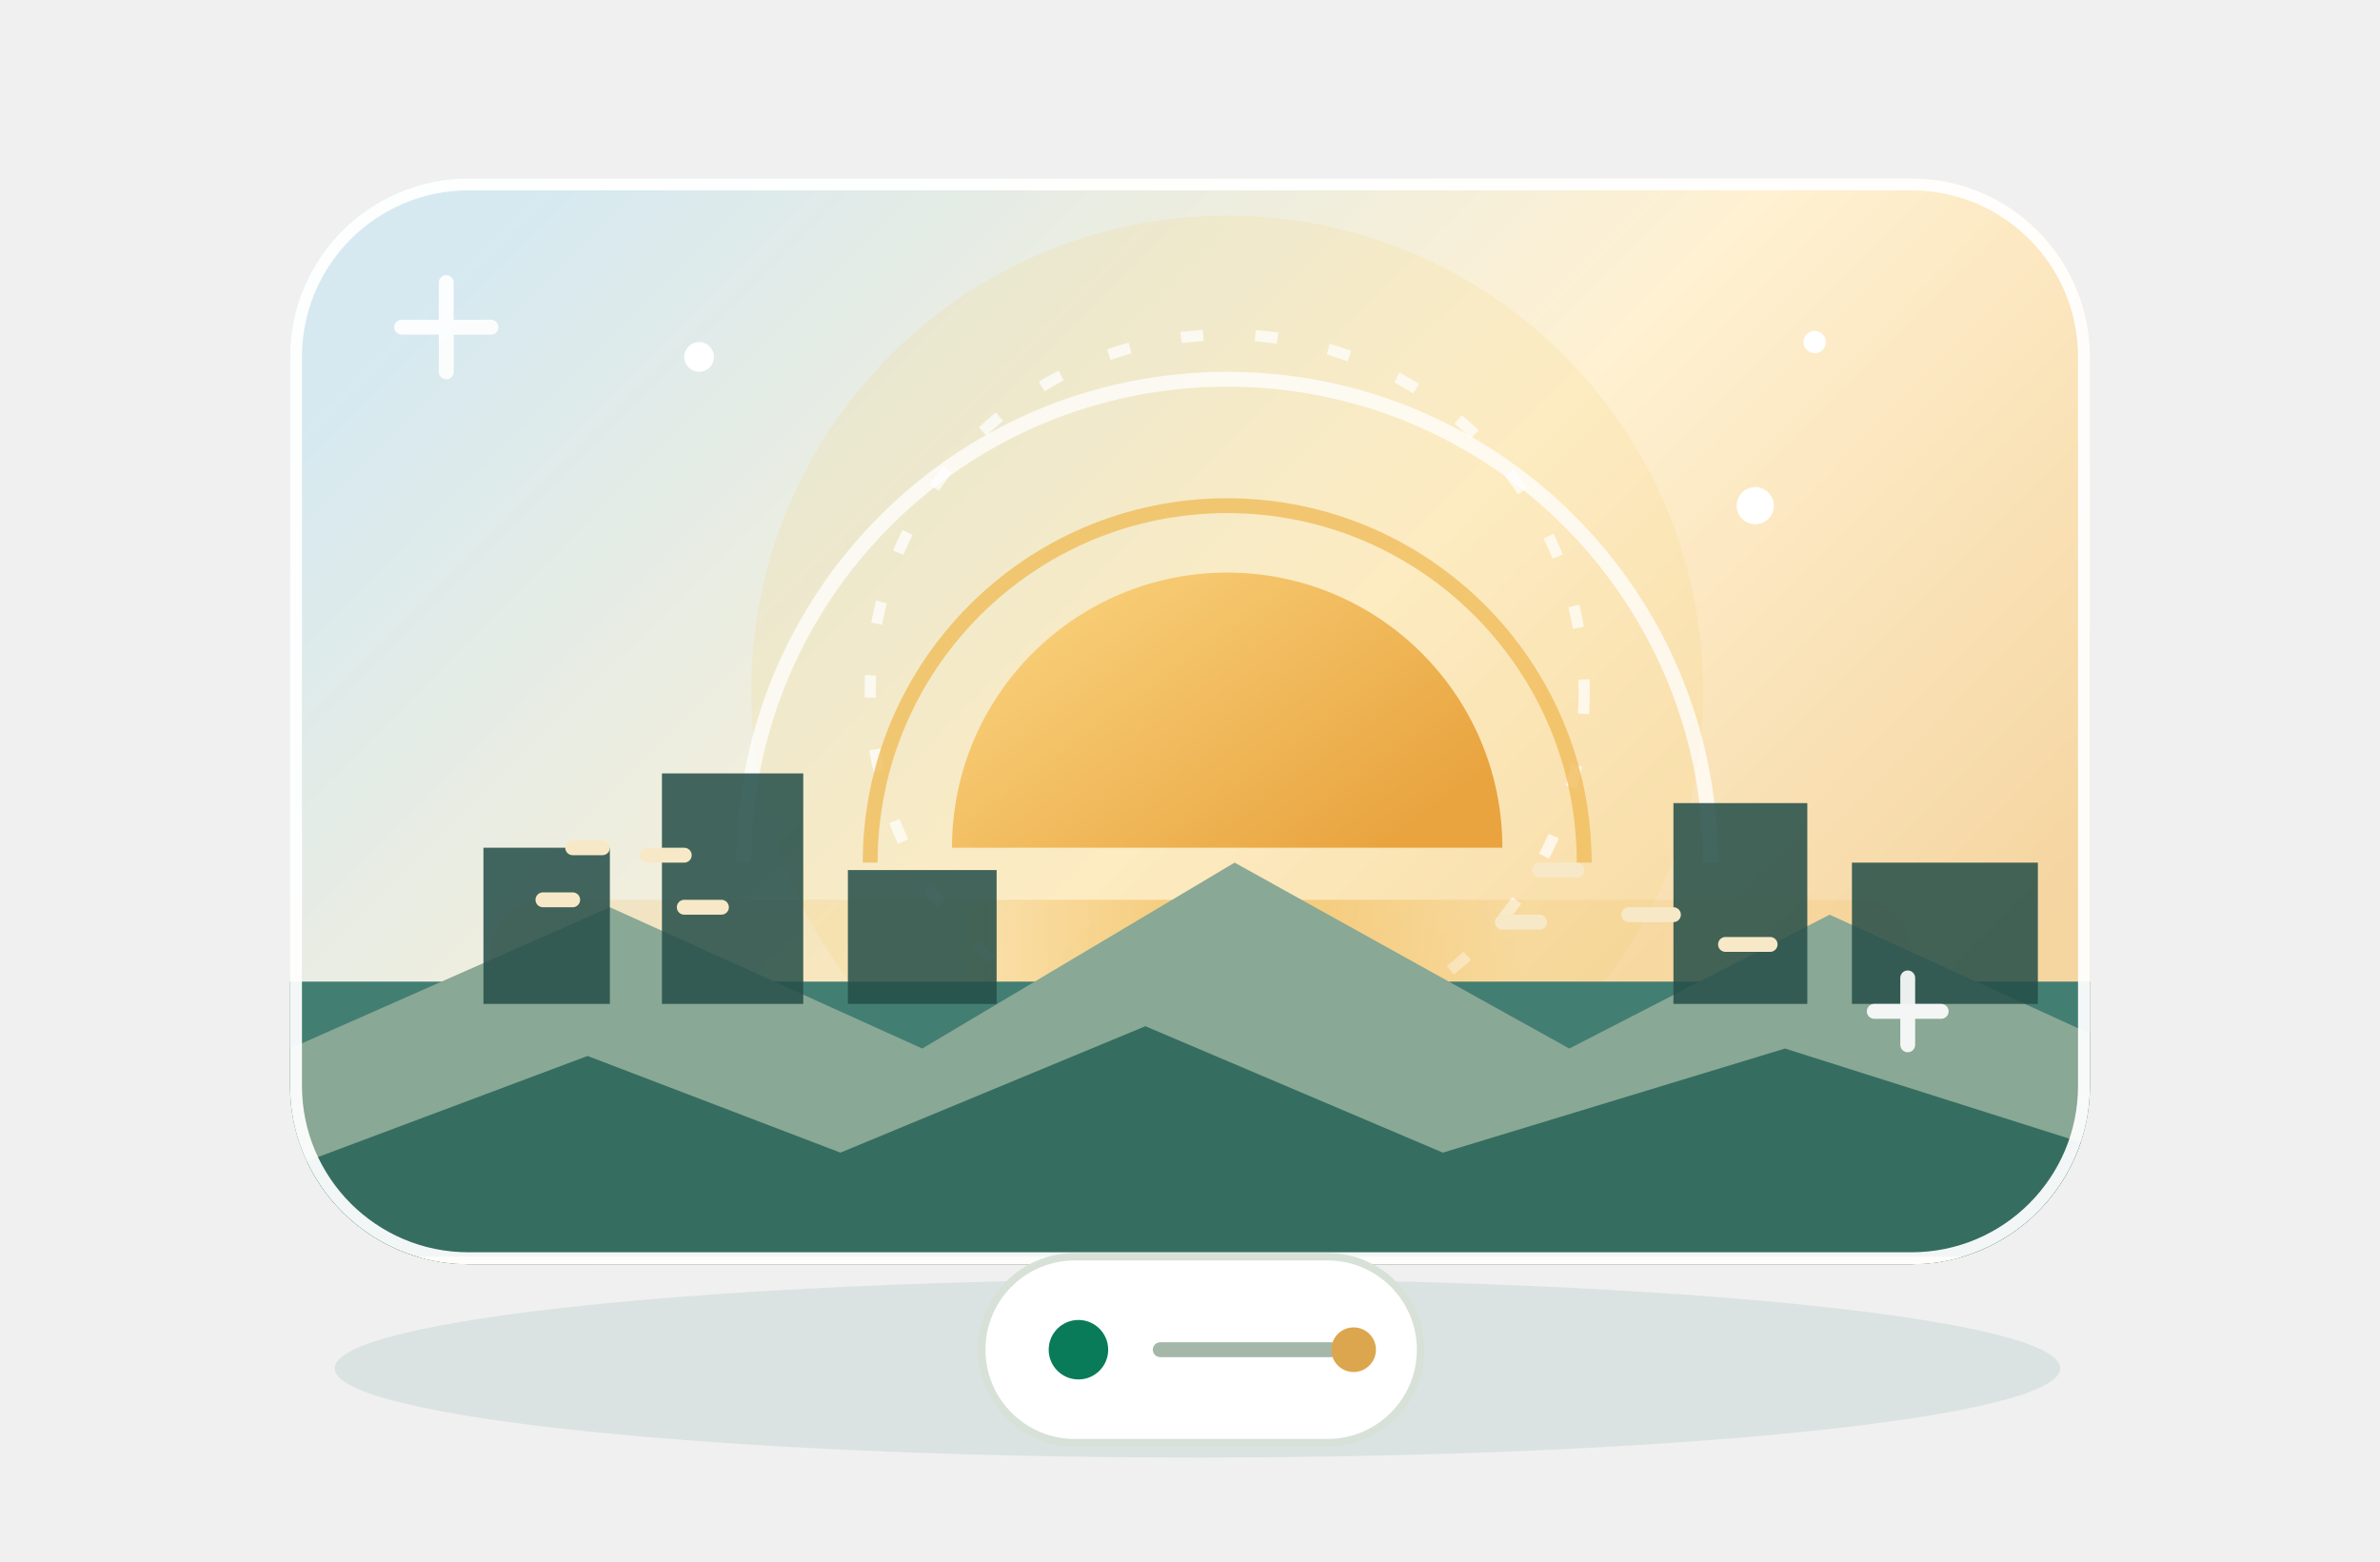
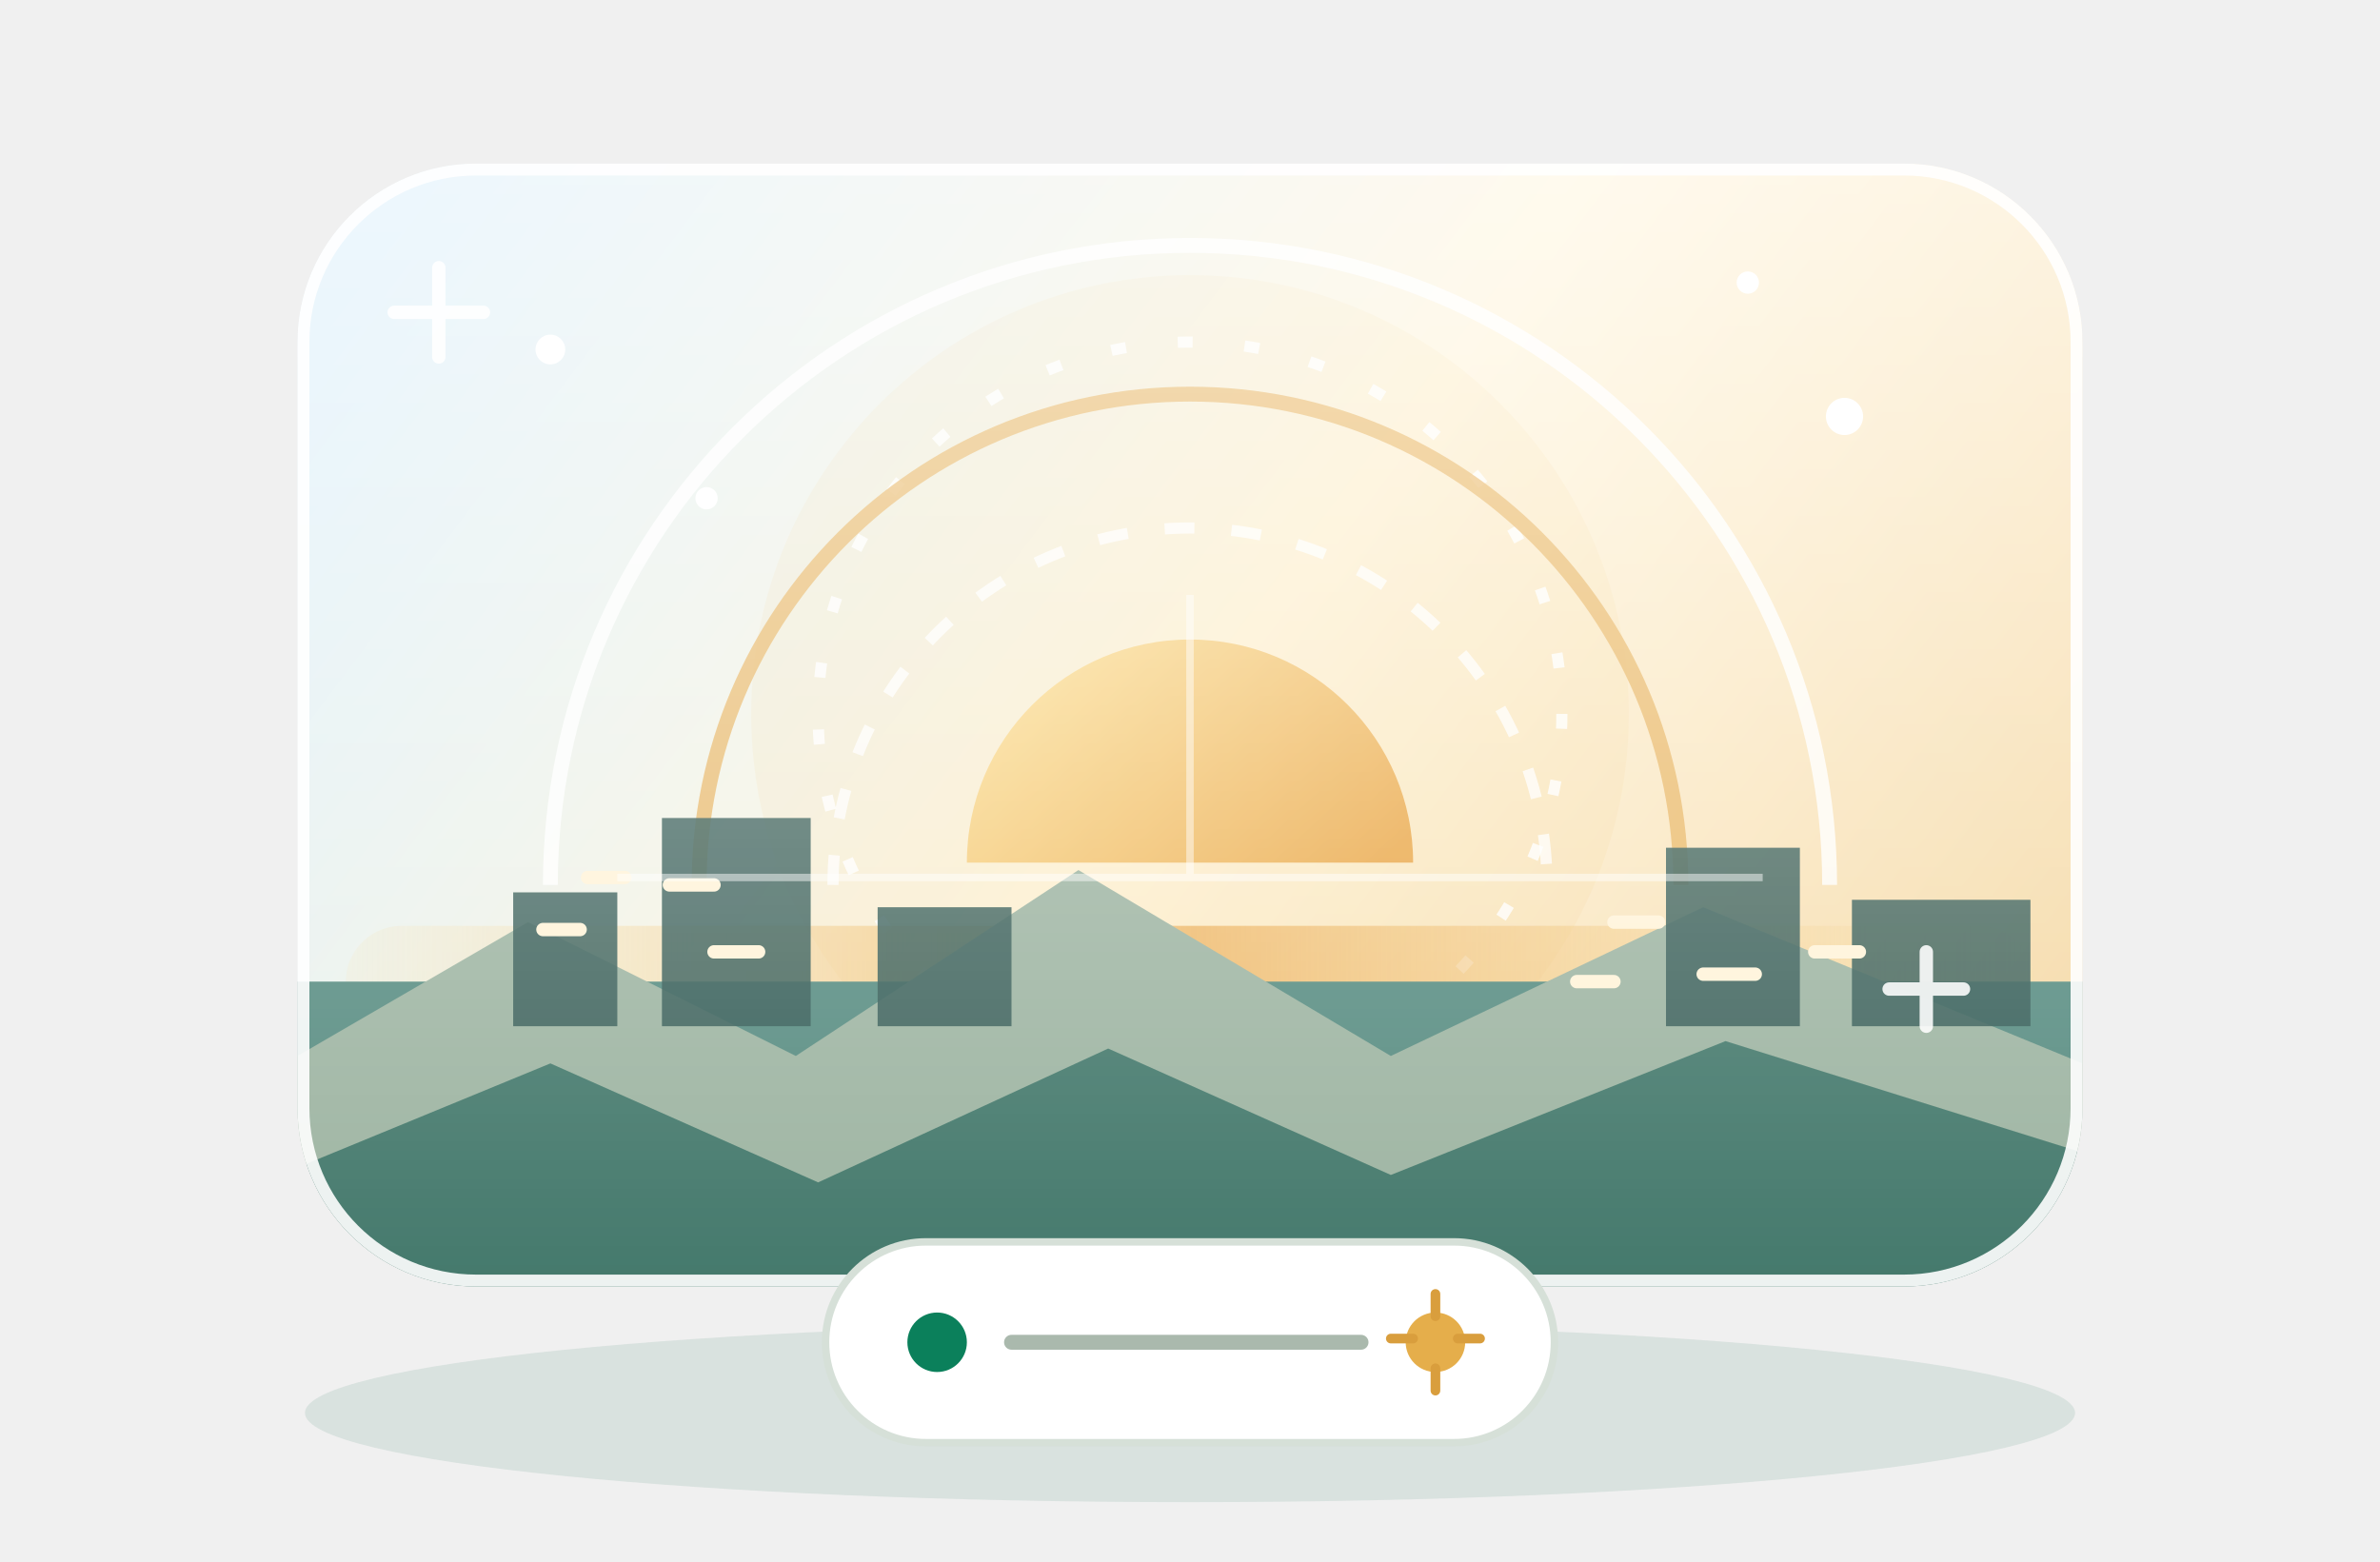
<svg xmlns="http://www.w3.org/2000/svg" width="320" height="210" viewBox="0 0 320 210" fill="none">
  <defs>
-     <linearGradient id="sky" x1="78" y1="19" x2="230" y2="170" gradientUnits="userSpaceOnUse">
-       <stop stop-color="#d6e9f1" />
-       <stop offset=".55" stop-color="#fff1d2" />
-       <stop offset="1" stop-color="#f5d5a0" />
+     <linearGradient id="solar-sky" x1="62" y1="18" x2="266" y2="172" gradientUnits="userSpaceOnUse">
+       <stop stop-color="#d9eefa" />
+       <stop offset=".49" stop-color="#fff4d9" />
+       <stop offset="1" stop-color="#f3d399" />
    </linearGradient>
-     <linearGradient id="sun" x1="142" y1="51" x2="187" y2="113" gradientUnits="userSpaceOnUse">
-       <stop stop-color="#ffe292" />
-       <stop offset="1" stop-color="#e9a43f" />
+     <linearGradient id="solar-glass" x1="160" y1="22" x2="160" y2="178" gradientUnits="userSpaceOnUse">
+       <stop stop-color="#fff" stop-opacity=".54" />
+       <stop offset="1" stop-color="#fff" stop-opacity=".06" />
    </linearGradient>
-     <linearGradient id="light" x1="128" y1="134" x2="205" y2="134" gradientUnits="userSpaceOnUse">
-       <stop stop-color="#f1be5f" stop-opacity=".2" />
-       <stop offset=".5" stop-color="#f1be5f" stop-opacity=".8" />
-       <stop offset="1" stop-color="#f1be5f" stop-opacity=".2" />
+     <linearGradient id="solar-disc" x1="147" y1="63" x2="191" y2="111" gradientUnits="userSpaceOnUse">
+       <stop stop-color="#ffe89d" />
+       <stop offset="1" stop-color="#e8a23d" />
    </linearGradient>
-     <clipPath id="window">
-       <rect x="39" y="24" width="242" height="146" rx="24" />
+     <linearGradient id="solar-horizon" x1="44" y1="140" x2="277" y2="140" gradientUnits="userSpaceOnUse">
+       <stop stop-color="#f7d994" stop-opacity=".12" />
+       <stop offset=".5" stop-color="#eaa94c" stop-opacity=".8" />
+       <stop offset="1" stop-color="#f7d994" stop-opacity=".12" />
+     </linearGradient>
+     <filter id="solar-shadow" x="29" y="14" width="262" height="185" color-interpolation-filters="sRGB" filterUnits="userSpaceOnUse">
+       <feGaussianBlur in="SourceAlpha" stdDeviation="7" />
+       <feOffset dy="6" />
+       <feComponentTransfer>
+         <feFuncA type="linear" slope=".13" />
+       </feComponentTransfer>
+       <feMerge>
+         <feMergeNode />
+         <feMergeNode in="SourceGraphic" />
+       </feMerge>
+     </filter>
+     <clipPath id="solar-window">
+       <rect x="40" y="22" width="240" height="151" rx="24" />
    </clipPath>
  </defs>
-   <ellipse cx="161" cy="184" rx="116" ry="12" fill="#1c6f5a" fill-opacity=".1" />
-   <g clip-path="url(#window)">
-     <rect x="39" y="24" width="242" height="146" rx="24" fill="url(#sky)" />
-     <circle cx="165" cy="93" r="64" fill="#f6ce75" fill-opacity=".17" />
-     <circle cx="165" cy="93" r="48" stroke="#fff" stroke-opacity=".72" stroke-width="1.5" stroke-dasharray="3 7" />
-     <path d="M100 116a65 65 0 0 1 130 0" stroke="#fff" stroke-opacity=".75" stroke-width="2" />
-     <path d="M117 116a48 48 0 0 1 96 0" stroke="#f0bd5b" stroke-opacity=".8" stroke-width="2" />
-     <path d="M128 114a37 37 0 0 1 74 0" fill="url(#sun)" />
-     <path d="M73 128h177" stroke="url(#light)" stroke-width="14" stroke-linecap="round" />
-     <path d="M39 132h242v45H39z" fill="#437e73" />
-     <path d="m39 141 43-19 42 19 42-25 45 25 35-18 35 16v31H39z" fill="#89a895" />
-     <path d="m39 157 40-15 34 13 41-17 40 17 46-14 41 13v24H39z" fill="#356e60" />
-     <path d="M65 135v-21h17v21m7 0v-31h19v31m6 0v-18h20v18m91 0v-27h18v27m6 0v-19h25v19" fill="#264f49" fill-opacity=".86" />
-     <path d="M73 121h4m0-7h4m6 1h5m0 7h5m105 2h5m0-7h5m7 6h6m7 4h6" stroke="#f7e9c7" stroke-width="2" stroke-linecap="round" />
-     <path d="M39 170h242" stroke="#f4e2bc" stroke-width="2" />
+   <ellipse cx="160" cy="190" rx="119" ry="12" fill="#1c6f5a" fill-opacity=".11" />
+   <g filter="url(#solar-shadow)" clip-path="url(#solar-window)">
+     <rect x="40" y="22" width="240" height="151" rx="24" fill="url(#solar-sky)" />
+     <circle cx="160" cy="96" r="59" fill="#efb74c" fill-opacity=".09" />
+     <circle cx="160" cy="96" r="50" stroke="#fff" stroke-opacity=".8" stroke-width="1.5" stroke-dasharray="2 7" />
+     <path d="M74 119a86 86 0 0 1 172 0" stroke="#fff" stroke-opacity=".8" stroke-width="2" />
+     <path d="M94 119a66 66 0 0 1 132 0" stroke="#e4ab4e" stroke-opacity=".8" stroke-width="2" />
+     <path d="M112 119a48 48 0 0 1 96 0" stroke="#fff" stroke-opacity=".74" stroke-width="1.5" stroke-dasharray="4 5" />
+     <path d="M130 116a30 30 0 0 1 60 0" fill="url(#solar-disc)" />
+     <path d="M54 132h212" stroke="url(#solar-horizon)" stroke-width="15" stroke-linecap="round" />
+     <path d="M40 132h240v46H40z" fill="#4a8377" />
+     <path d="m40 142 31-18 36 18 38-25 42 25 42-20 51 21v35H40v-36Z" fill="#95ae9a" />
+     <path d="m40 157 34-14 36 16 39-18 38 17 45-18 48 15v23H40v-21Z" fill="#356e60" />
+     <path d="M40 176h240" stroke="#e8d1a4" stroke-width="2" />
+     <path d="M69 138v-18h14v18m6 0v-28h20v28m9 0v-16h18v16m88 0v-24h18v24m7 0v-17h24v17" fill="#254f49" fill-opacity=".88" />
+     <path d="M73 125h5m1-7h5m6 1h6m0 9h6m110 4h5m0-8h6m6 7h7m8-3h6" stroke="#fff2d5" stroke-width="1.8" stroke-linecap="round" />
+     <rect x="40" y="22" width="240" height="151" rx="24" fill="url(#solar-glass)" />
  </g>
-   <rect x="39.8" y="24.8" width="240.4" height="144.4" rx="23.2" stroke="#fff" stroke-opacity=".94" stroke-width="1.6" />
-   <path d="M54 44h12m-6-6v12m192 86h9m-4.5-4.5v9" stroke="#fff" stroke-opacity=".9" stroke-width="2" stroke-linecap="round" />
-   <circle cx="94" cy="48" r="2" fill="#fff" />
-   <circle cx="236" cy="68" r="2.5" fill="#fff" />
-   <circle cx="244" cy="46" r="1.5" fill="#fff" />
-   <g transform="translate(132 169)">
-     <rect width="59" height="25" rx="12.5" fill="#fff" stroke="#d7e1d8" />
-     <circle cx="13" cy="12.5" r="4" fill="#0a7b59" />
-     <path d="M24 12.5h23" stroke="#a5b7a8" stroke-width="2" stroke-linecap="round" />
-     <circle cx="50" cy="12.5" r="3" fill="#dca64e" />
+   <rect x="40.8" y="22.8" width="238.4" height="149.4" rx="23.2" stroke="#fff" stroke-opacity=".9" stroke-width="1.6" />
+   <path d="M160 80v38m-77 0h154" stroke="#fff" stroke-opacity=".48" stroke-width="1" />
+   <circle cx="74" cy="47" r="2" fill="#fff" />
+   <circle cx="248" cy="56" r="2.5" fill="#fff" />
+   <circle cx="235" cy="38" r="1.5" fill="#fff" />
+   <circle cx="95" cy="67" r="1.5" fill="#fff" />
+   <path d="M53 42h12m-6-6v12m195 85h10m-5-5v10" stroke="#fff" stroke-opacity=".88" stroke-width="1.8" stroke-linecap="round" />
+   <g transform="translate(111 167)">
+     <rect width="98" height="27" rx="13.5" fill="#fff" stroke="#d6e0d8" />
+     <circle cx="15" cy="13.5" r="4" fill="#0b805b" />
+     <path d="M25 13.5h47" stroke="#aab9ad" stroke-width="2" stroke-linecap="round" />
+     <circle cx="82" cy="13.5" r="4" fill="#e5ae4b" />
+     <path d="M82 7v3m0 7v3m-6-7h3m6 0h3" stroke="#d99e3d" stroke-width="1.3" stroke-linecap="round" />
  </g>
</svg>
